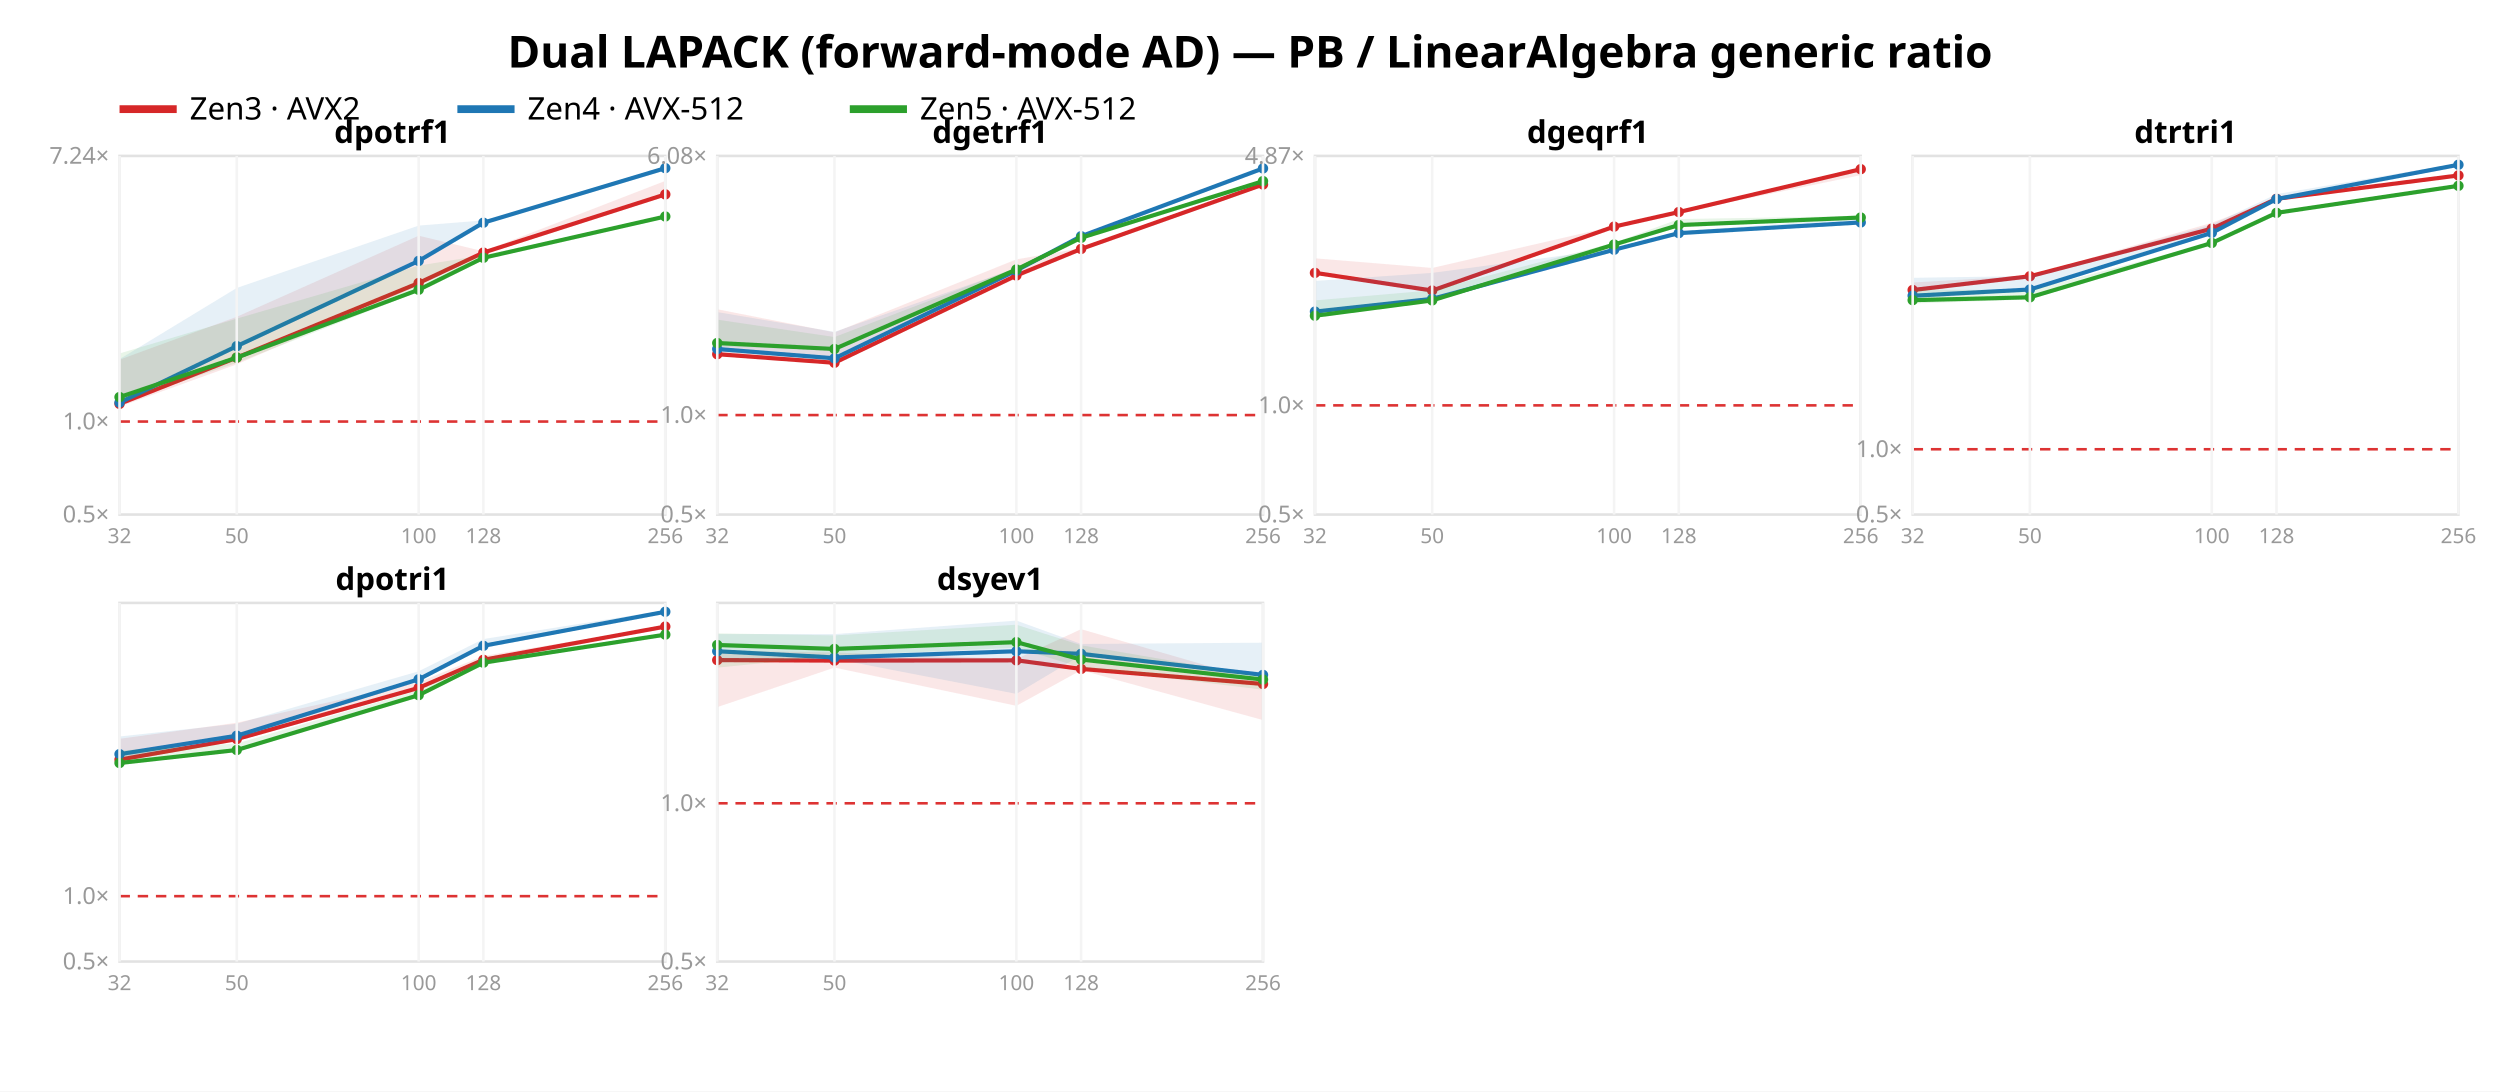
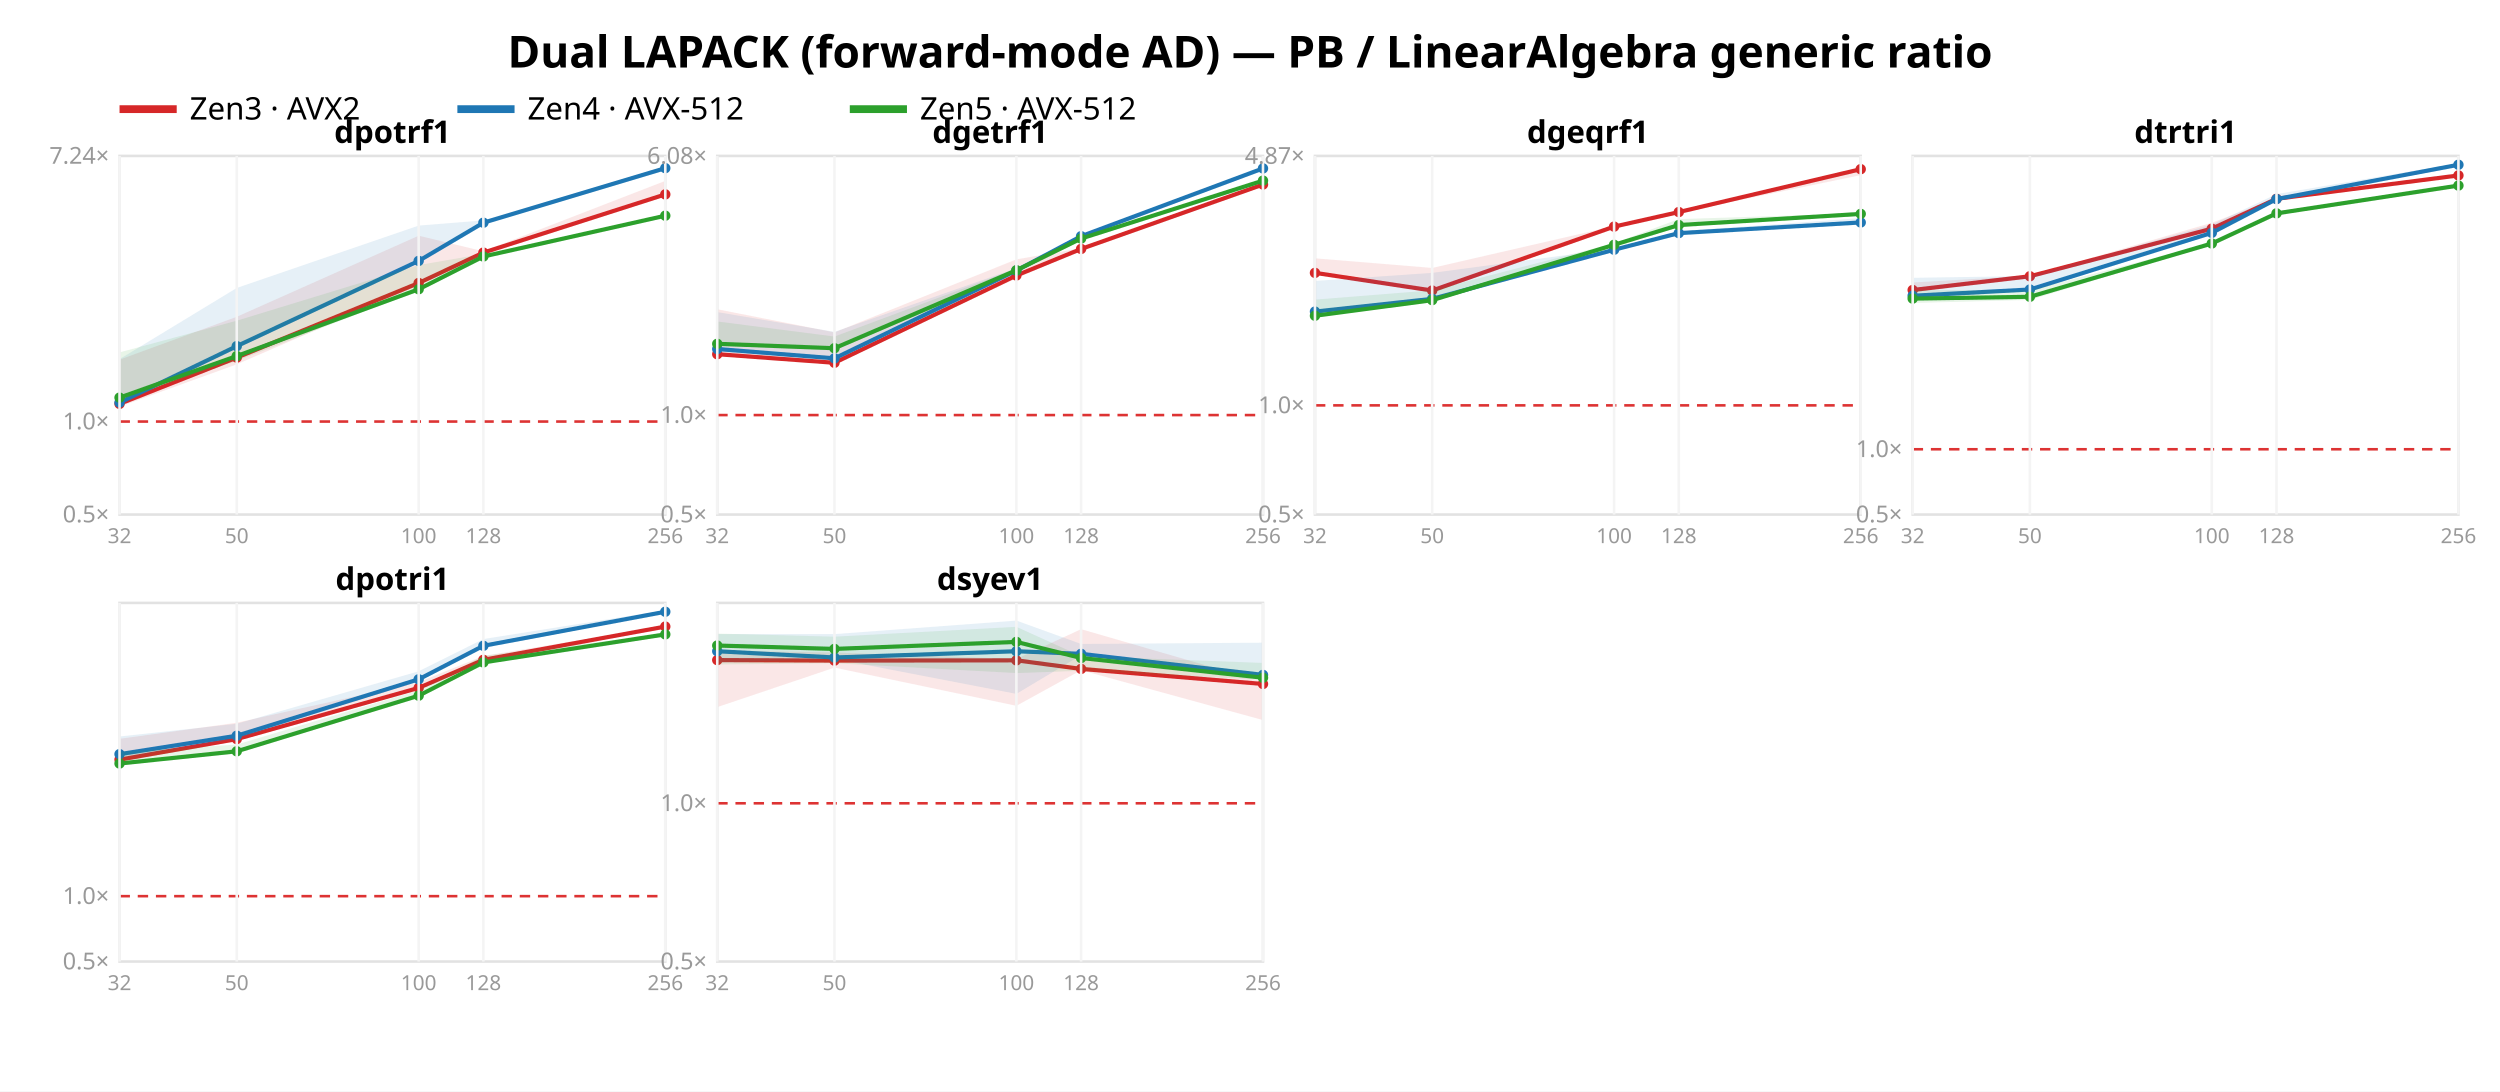
<svg xmlns="http://www.w3.org/2000/svg" width="962" height="420" font-family="sans-serif">
  <rect width="962" height="420" fill="white" />
  <text x="481.0" y="26" text-anchor="middle" font-size="17" font-weight="bold">Dual LAPACK (forward-mode AD) — PB / LinearAlgebra generic ratio</text>
  <line x1="46" y1="42" x2="68" y2="42" stroke="#d62728" stroke-width="3" />
  <text x="73" y="46" font-size="12">Zen3 · AVX2</text>
  <line x1="176" y1="42" x2="198" y2="42" stroke="#1f77b4" stroke-width="3" />
  <text x="203" y="46" font-size="12">Zen4 · AVX-512</text>
  <line x1="327" y1="42" x2="349" y2="42" stroke="#2ca02c" stroke-width="3" />
  <text x="354" y="46" font-size="12">Zen5 · AVX-512</text>
  <rect x="46" y="60" width="210" height="138" fill="none" stroke="#e2e2e2" />
  <line x1="46" y1="162.213" x2="256" y2="162.213" stroke="#d33" stroke-dasharray="4 3" />
  <text x="42" y="201.0" text-anchor="end" font-size="9" fill="#999">0.5×</text>
  <text x="42" y="165.213" text-anchor="end" font-size="9" fill="#999">1.0×</text>
  <text x="42" y="63.006" text-anchor="end" font-size="9" fill="#999">7.24×</text>
  <polygon points="46.0,138.4 91.1,121.9 161.1,90.7 186.0,96.7 256.0,69.6 256.0,75.4 186.0,97.7 161.1,109.8 91.1,140.2 46.0,156.5" fill="#d62728" opacity="0.11" />
  <polyline points="46.0,155.4 91.1,137.6 161.1,108.9 186.0,97.2 256.0,74.8" fill="none" stroke="#d62728" stroke-width="1.6" />
  <circle cx="46.0" cy="155.4" r="2" fill="#d62728" />
  <circle cx="91.1" cy="137.6" r="2" fill="#d62728" />
  <circle cx="161.1" cy="108.9" r="2" fill="#d62728" />
  <circle cx="186.0" cy="97.2" r="2" fill="#d62728" />
  <circle cx="256.0" cy="74.8" r="2" fill="#d62728" />
  <polygon points="46.0,138.2 91.1,110.8 161.1,86.8 186.0,84.8 256.0,64.0 256.0,65.6 186.0,86.2 161.1,101.1 91.1,133.9 46.0,155.9" fill="#1f77b4" opacity="0.11" />
  <polyline points="46.0,154.9 91.1,133.2 161.1,100.4 186.0,85.7 256.0,64.7" fill="none" stroke="#1f77b4" stroke-width="1.6" />
  <circle cx="46.0" cy="154.9" r="2" fill="#1f77b4" />
  <circle cx="91.1" cy="133.2" r="2" fill="#1f77b4" />
  <circle cx="161.1" cy="100.4" r="2" fill="#1f77b4" />
  <circle cx="186.0" cy="85.7" r="2" fill="#1f77b4" />
  <circle cx="256.0" cy="64.7" r="2" fill="#1f77b4" />
-   <polygon points="46.0,136.0 91.1,122.6 161.1,102.2 186.0,98.2 256.0,83.1 256.0,83.5 186.0,99.4 161.1,112.2 91.1,139.6 46.0,154.9" fill="#2ca02c" opacity="0.11" />
-   <polyline points="46.0,152.8 91.1,137.6 161.1,111.5 186.0,99.2 256.0,83.3" fill="none" stroke="#2ca02c" stroke-width="1.6" />
-   <circle cx="46.0" cy="152.8" r="2" fill="#2ca02c" />
-   <circle cx="91.1" cy="137.6" r="2" fill="#2ca02c" />
-   <circle cx="161.1" cy="111.5" r="2" fill="#2ca02c" />
-   <circle cx="186.0" cy="99.2" r="2" fill="#2ca02c" />
-   <circle cx="256.0" cy="83.3" r="2" fill="#2ca02c" />
+   <polygon points="46.0,135.6 91.1,123.4 161.1,102.0 186.0,97.7 256.0,82.8 256.0,83.3 186.0,99.1 161.1,111.7 91.1,138.9 46.0,154.0" fill="#2ca02c" opacity="0.11" />
+   <polyline points="46.0,153.0 91.1,137.0 161.1,111.3 186.0,98.7 256.0,83.0" fill="none" stroke="#2ca02c" stroke-width="1.6" />
+   <circle cx="46.0" cy="153.0" r="2" fill="#2ca02c" />
+   <circle cx="91.1" cy="137.0" r="2" fill="#2ca02c" />
+   <circle cx="161.1" cy="111.3" r="2" fill="#2ca02c" />
+   <circle cx="186.0" cy="98.7" r="2" fill="#2ca02c" />
+   <circle cx="256.0" cy="83.0" r="2" fill="#2ca02c" />
  <text x="151.0" y="55" text-anchor="middle" font-size="12" font-weight="bold">dpotrf1</text>
  <line x1="46.0" y1="60" x2="46.0" y2="198" stroke="#f4f4f4" />
  <text x="46.0" y="209" text-anchor="middle" font-size="8" fill="#999">32</text>
  <line x1="91.1" y1="60" x2="91.1" y2="198" stroke="#f4f4f4" />
  <text x="91.1" y="209" text-anchor="middle" font-size="8" fill="#999">50</text>
  <line x1="161.1" y1="60" x2="161.1" y2="198" stroke="#f4f4f4" />
  <text x="161.1" y="209" text-anchor="middle" font-size="8" fill="#999">100</text>
  <line x1="186.0" y1="60" x2="186.0" y2="198" stroke="#f4f4f4" />
  <text x="186.0" y="209" text-anchor="middle" font-size="8" fill="#999">128</text>
  <line x1="256.0" y1="60" x2="256.0" y2="198" stroke="#f4f4f4" />
  <text x="256.0" y="209" text-anchor="middle" font-size="8" fill="#999">256</text>
  <rect x="276" y="60" width="210" height="138" fill="none" stroke="#e2e2e2" />
  <line x1="276" y1="159.721" x2="486" y2="159.721" stroke="#d33" stroke-dasharray="4 3" />
  <text x="272" y="201.0" text-anchor="end" font-size="9" fill="#999">0.5×</text>
  <text x="272" y="162.721" text-anchor="end" font-size="9" fill="#999">1.0×</text>
  <text x="272" y="63.04" text-anchor="end" font-size="9" fill="#999">6.08×</text>
  <polygon points="276.0,119.0 321.1,127.9 391.1,99.8 416.0,95.5 486.0,70.6 486.0,71.2 416.0,96.3 391.1,107.1 321.1,139.9 276.0,136.7" fill="#d62728" opacity="0.11" />
  <polyline points="276.0,136.3 321.1,139.6 391.1,106.0 416.0,95.8 486.0,71.0" fill="none" stroke="#d62728" stroke-width="1.6" />
  <circle cx="276.0" cy="136.3" r="2" fill="#d62728" />
  <circle cx="321.1" cy="139.6" r="2" fill="#d62728" />
  <circle cx="391.1" cy="106.0" r="2" fill="#d62728" />
  <circle cx="416.0" cy="95.8" r="2" fill="#d62728" />
  <circle cx="486.0" cy="71.0" r="2" fill="#d62728" />
  <polygon points="276.0,120.1 321.1,127.7 391.1,103.2 416.0,90.4 486.0,64.3 486.0,65.0 416.0,91.1 391.1,104.2 321.1,138.3 276.0,135.4" fill="#1f77b4" opacity="0.11" />
  <polyline points="276.0,134.3 321.1,137.9 391.1,104.1 416.0,90.9 486.0,64.8" fill="none" stroke="#1f77b4" stroke-width="1.6" />
  <circle cx="276.0" cy="134.3" r="2" fill="#1f77b4" />
  <circle cx="321.1" cy="137.9" r="2" fill="#1f77b4" />
  <circle cx="391.1" cy="104.1" r="2" fill="#1f77b4" />
  <circle cx="416.0" cy="90.9" r="2" fill="#1f77b4" />
  <circle cx="486.0" cy="64.8" r="2" fill="#1f77b4" />
-   <polygon points="276.0,123.0 321.1,129.7 391.1,102.9 416.0,91.3 486.0,69.4 486.0,69.9 416.0,91.6 391.1,103.7 321.1,134.8 276.0,133.3" fill="#2ca02c" opacity="0.11" />
-   <polyline points="276.0,132.0 321.1,134.3 391.1,103.7 416.0,91.5 486.0,69.7" fill="none" stroke="#2ca02c" stroke-width="1.6" />
-   <circle cx="276.0" cy="132.0" r="2" fill="#2ca02c" />
-   <circle cx="321.1" cy="134.3" r="2" fill="#2ca02c" />
-   <circle cx="391.1" cy="103.7" r="2" fill="#2ca02c" />
-   <circle cx="416.0" cy="91.5" r="2" fill="#2ca02c" />
-   <circle cx="486.0" cy="69.7" r="2" fill="#2ca02c" />
+   <polygon points="276.0,123.7 321.1,129.5 391.1,103.4 416.0,91.5 486.0,69.3 486.0,69.6 416.0,91.8 391.1,104.1 321.1,134.6 276.0,133.0" fill="#2ca02c" opacity="0.11" />
+   <polyline points="276.0,132.3 321.1,134.0 391.1,104.0 416.0,91.8 486.0,69.5" fill="none" stroke="#2ca02c" stroke-width="1.6" />
+   <circle cx="276.0" cy="132.3" r="2" fill="#2ca02c" />
+   <circle cx="321.1" cy="134.0" r="2" fill="#2ca02c" />
+   <circle cx="391.1" cy="104.0" r="2" fill="#2ca02c" />
+   <circle cx="416.0" cy="91.8" r="2" fill="#2ca02c" />
+   <circle cx="486.0" cy="69.5" r="2" fill="#2ca02c" />
  <text x="381.0" y="55" text-anchor="middle" font-size="12" font-weight="bold">dgetrf1</text>
  <line x1="276.0" y1="60" x2="276.0" y2="198" stroke="#f4f4f4" />
  <text x="276.0" y="209" text-anchor="middle" font-size="8" fill="#999">32</text>
  <line x1="321.1" y1="60" x2="321.1" y2="198" stroke="#f4f4f4" />
  <text x="321.1" y="209" text-anchor="middle" font-size="8" fill="#999">50</text>
  <line x1="391.1" y1="60" x2="391.1" y2="198" stroke="#f4f4f4" />
  <text x="391.1" y="209" text-anchor="middle" font-size="8" fill="#999">100</text>
  <line x1="416.0" y1="60" x2="416.0" y2="198" stroke="#f4f4f4" />
  <text x="416.0" y="209" text-anchor="middle" font-size="8" fill="#999">128</text>
  <line x1="486.0" y1="60" x2="486.0" y2="198" stroke="#f4f4f4" />
  <text x="486.0" y="209" text-anchor="middle" font-size="8" fill="#999">256</text>
  <rect x="506" y="60" width="210" height="138" fill="none" stroke="#e2e2e2" />
  <line x1="506" y1="155.988" x2="716" y2="155.988" stroke="#d33" stroke-dasharray="4 3" />
  <text x="502" y="201.0" text-anchor="end" font-size="9" fill="#999">0.5×</text>
  <text x="502" y="158.988" text-anchor="end" font-size="9" fill="#999">1.0×</text>
  <text x="502" y="63.035" text-anchor="end" font-size="9" fill="#999">4.87×</text>
  <polygon points="506.0,99.4 551.1,103.1 621.1,87.0 646.0,81.3 716.0,64.7 716.0,67.4 646.0,81.8 621.1,87.4 551.1,112.1 506.0,105.2" fill="#d62728" opacity="0.11" />
  <polyline points="506.0,105.0 551.1,111.8 621.1,87.2 646.0,81.6 716.0,65.1" fill="none" stroke="#d62728" stroke-width="1.6" />
  <circle cx="506.0" cy="105.0" r="2" fill="#d62728" />
  <circle cx="551.1" cy="111.8" r="2" fill="#d62728" />
  <circle cx="621.1" cy="87.2" r="2" fill="#d62728" />
  <circle cx="646.0" cy="81.6" r="2" fill="#d62728" />
  <circle cx="716.0" cy="65.1" r="2" fill="#d62728" />
  <polygon points="506.0,108.1 551.1,105.0 621.1,95.7 646.0,89.0 716.0,83.9 716.0,85.7 646.0,89.8 621.1,96.4 551.1,115.4 506.0,120.3" fill="#1f77b4" opacity="0.11" />
  <polyline points="506.0,119.9 551.1,115.0 621.1,96.1 646.0,89.7 716.0,85.6" fill="none" stroke="#1f77b4" stroke-width="1.6" />
  <circle cx="506.0" cy="119.9" r="2" fill="#1f77b4" />
  <circle cx="551.1" cy="115.0" r="2" fill="#1f77b4" />
  <circle cx="621.1" cy="96.1" r="2" fill="#1f77b4" />
  <circle cx="646.0" cy="89.7" r="2" fill="#1f77b4" />
  <circle cx="716.0" cy="85.6" r="2" fill="#1f77b4" />
-   <polygon points="506.0,115.6 551.1,111.7 621.1,93.4 646.0,84.3 716.0,83.1 716.0,83.9 646.0,86.7 621.1,94.3 551.1,116.0 506.0,122.2" fill="#2ca02c" opacity="0.11" />
-   <polyline points="506.0,121.5 551.1,115.6 621.1,94.1 646.0,86.6 716.0,83.7" fill="none" stroke="#2ca02c" stroke-width="1.6" />
+   <polygon points="506.0,115.3 551.1,111.7 621.1,93.6 646.0,84.3 716.0,82.1 716.0,82.4 646.0,86.7 621.1,94.4 551.1,116.2 506.0,122.0" fill="#2ca02c" opacity="0.11" />
+   <polyline points="506.0,121.5 551.1,115.5 621.1,94.2 646.0,86.6 716.0,82.3" fill="none" stroke="#2ca02c" stroke-width="1.6" />
  <circle cx="506.0" cy="121.5" r="2" fill="#2ca02c" />
-   <circle cx="551.1" cy="115.6" r="2" fill="#2ca02c" />
-   <circle cx="621.1" cy="94.1" r="2" fill="#2ca02c" />
+   <circle cx="551.1" cy="115.5" r="2" fill="#2ca02c" />
+   <circle cx="621.1" cy="94.2" r="2" fill="#2ca02c" />
  <circle cx="646.0" cy="86.6" r="2" fill="#2ca02c" />
-   <circle cx="716.0" cy="83.7" r="2" fill="#2ca02c" />
+   <circle cx="716.0" cy="82.3" r="2" fill="#2ca02c" />
  <text x="611.0" y="55" text-anchor="middle" font-size="12" font-weight="bold">dgeqrf1</text>
  <line x1="506.0" y1="60" x2="506.0" y2="198" stroke="#f4f4f4" />
  <text x="506.0" y="209" text-anchor="middle" font-size="8" fill="#999">32</text>
  <line x1="551.1" y1="60" x2="551.1" y2="198" stroke="#f4f4f4" />
  <text x="551.1" y="209" text-anchor="middle" font-size="8" fill="#999">50</text>
  <line x1="621.1" y1="60" x2="621.1" y2="198" stroke="#f4f4f4" />
  <text x="621.1" y="209" text-anchor="middle" font-size="8" fill="#999">100</text>
  <line x1="646.0" y1="60" x2="646.0" y2="198" stroke="#f4f4f4" />
  <text x="646.0" y="209" text-anchor="middle" font-size="8" fill="#999">128</text>
  <line x1="716.0" y1="60" x2="716.0" y2="198" stroke="#f4f4f4" />
  <text x="716.0" y="209" text-anchor="middle" font-size="8" fill="#999">256</text>
  <rect x="736" y="60" width="210" height="138" fill="none" stroke="#e2e2e2" />
  <line x1="736" y1="172.874" x2="946" y2="172.874" stroke="#d33" stroke-dasharray="4 3" />
  <text x="732" y="201.0" text-anchor="end" font-size="9" fill="#999">0.5×</text>
  <text x="732" y="175.874" text-anchor="end" font-size="9" fill="#999">1.0×</text>
  <polygon points="736.0,108.7 781.1,106.1 851.1,85.7 876.0,76.3 946.0,67.2 946.0,67.9 876.0,76.7 851.1,88.2 781.1,106.5 736.0,112.1" fill="#d62728" opacity="0.11" />
  <polyline points="736.0,111.6 781.1,106.3 851.1,88.0 876.0,76.5 946.0,67.5" fill="none" stroke="#d62728" stroke-width="1.6" />
  <circle cx="736.0" cy="111.6" r="2" fill="#d62728" />
  <circle cx="781.1" cy="106.3" r="2" fill="#d62728" />
  <circle cx="851.1" cy="88.0" r="2" fill="#d62728" />
  <circle cx="876.0" cy="76.5" r="2" fill="#d62728" />
  <circle cx="946.0" cy="67.5" r="2" fill="#d62728" />
  <polygon points="736.0,106.9 781.1,106.2 851.1,86.4 876.0,74.7 946.0,62.8 946.0,63.9 876.0,76.8 851.1,89.9 781.1,111.8 736.0,115.0" fill="#1f77b4" opacity="0.11" />
  <polyline points="736.0,113.8 781.1,111.4 851.1,89.6 876.0,76.6 946.0,63.4" fill="none" stroke="#1f77b4" stroke-width="1.6" />
  <circle cx="736.0" cy="113.8" r="2" fill="#1f77b4" />
  <circle cx="781.1" cy="111.4" r="2" fill="#1f77b4" />
  <circle cx="851.1" cy="89.6" r="2" fill="#1f77b4" />
  <circle cx="876.0" cy="76.6" r="2" fill="#1f77b4" />
  <circle cx="946.0" cy="63.4" r="2" fill="#1f77b4" />
-   <polygon points="736.0,111.4 781.1,111.7 851.1,93.3 876.0,81.6 946.0,71.0 946.0,71.7 876.0,82.1 851.1,93.8 781.1,115.2 736.0,116.8" fill="#2ca02c" opacity="0.11" />
-   <polyline points="736.0,115.5 781.1,114.4 851.1,93.5 876.0,81.9 946.0,71.5" fill="none" stroke="#2ca02c" stroke-width="1.6" />
-   <circle cx="736.0" cy="115.5" r="2" fill="#2ca02c" />
-   <circle cx="781.1" cy="114.4" r="2" fill="#2ca02c" />
-   <circle cx="851.1" cy="93.5" r="2" fill="#2ca02c" />
-   <circle cx="876.0" cy="81.9" r="2" fill="#2ca02c" />
-   <circle cx="946.0" cy="71.5" r="2" fill="#2ca02c" />
+   <polygon points="736.0,111.6 781.1,111.7 851.1,93.5 876.0,81.9 946.0,71.2 946.0,71.5 876.0,82.3 851.1,94.1 781.1,115.4 736.0,116.6" fill="#2ca02c" opacity="0.11" />
+   <polyline points="736.0,114.9 781.1,114.2 851.1,93.7 876.0,82.1 946.0,71.4" fill="none" stroke="#2ca02c" stroke-width="1.6" />
+   <circle cx="736.0" cy="114.9" r="2" fill="#2ca02c" />
+   <circle cx="781.1" cy="114.2" r="2" fill="#2ca02c" />
+   <circle cx="851.1" cy="93.7" r="2" fill="#2ca02c" />
+   <circle cx="876.0" cy="82.1" r="2" fill="#2ca02c" />
+   <circle cx="946.0" cy="71.4" r="2" fill="#2ca02c" />
  <text x="841.0" y="55" text-anchor="middle" font-size="12" font-weight="bold">dtrtri1</text>
  <line x1="736.0" y1="60" x2="736.0" y2="198" stroke="#f4f4f4" />
  <text x="736.0" y="209" text-anchor="middle" font-size="8" fill="#999">32</text>
  <line x1="781.1" y1="60" x2="781.1" y2="198" stroke="#f4f4f4" />
  <text x="781.1" y="209" text-anchor="middle" font-size="8" fill="#999">50</text>
  <line x1="851.1" y1="60" x2="851.1" y2="198" stroke="#f4f4f4" />
  <text x="851.1" y="209" text-anchor="middle" font-size="8" fill="#999">100</text>
  <line x1="876.0" y1="60" x2="876.0" y2="198" stroke="#f4f4f4" />
  <text x="876.0" y="209" text-anchor="middle" font-size="8" fill="#999">128</text>
  <line x1="946.0" y1="60" x2="946.0" y2="198" stroke="#f4f4f4" />
  <text x="946.0" y="209" text-anchor="middle" font-size="8" fill="#999">256</text>
  <rect x="46" y="232" width="210" height="138" fill="none" stroke="#e2e2e2" />
  <line x1="46" y1="344.844" x2="256" y2="344.844" stroke="#d33" stroke-dasharray="4 3" />
  <text x="42" y="373.0" text-anchor="end" font-size="9" fill="#999">0.5×</text>
  <text x="42" y="347.844" text-anchor="end" font-size="9" fill="#999">1.0×</text>
  <polygon points="46.0,284.3 91.1,278.1 161.1,262.5 186.0,252.4 256.0,240.9 256.0,241.2 186.0,254.0 161.1,264.9 91.1,285.1 46.0,293.1" fill="#d62728" opacity="0.11" />
  <polyline points="46.0,292.3 91.1,284.4 161.1,264.7 186.0,253.9 256.0,241.1" fill="none" stroke="#d62728" stroke-width="1.6" />
  <circle cx="46.0" cy="292.3" r="2" fill="#d62728" />
  <circle cx="91.1" cy="284.4" r="2" fill="#d62728" />
  <circle cx="161.1" cy="264.7" r="2" fill="#d62728" />
  <circle cx="186.0" cy="253.9" r="2" fill="#d62728" />
  <circle cx="256.0" cy="241.1" r="2" fill="#d62728" />
  <polygon points="46.0,283.4 91.1,278.5 161.1,258.3 186.0,245.9 256.0,234.8 256.0,235.8 186.0,248.6 161.1,261.6 91.1,284.5 46.0,291.6" fill="#1f77b4" opacity="0.11" />
  <polyline points="46.0,290.2 91.1,283.1 161.1,261.4 186.0,248.5 256.0,235.4" fill="none" stroke="#1f77b4" stroke-width="1.6" />
  <circle cx="46.0" cy="290.2" r="2" fill="#1f77b4" />
  <circle cx="91.1" cy="283.1" r="2" fill="#1f77b4" />
  <circle cx="161.1" cy="261.4" r="2" fill="#1f77b4" />
  <circle cx="186.0" cy="248.5" r="2" fill="#1f77b4" />
  <circle cx="256.0" cy="235.4" r="2" fill="#1f77b4" />
-   <polygon points="46.0,288.8 91.1,286.1 161.1,265.6 186.0,252.9 256.0,244.1 256.0,244.5 186.0,255.1 161.1,267.7 91.1,289.3 46.0,294.0" fill="#2ca02c" opacity="0.11" />
-   <polyline points="46.0,293.6 91.1,288.6 161.1,267.5 186.0,255.0 256.0,244.2" fill="none" stroke="#2ca02c" stroke-width="1.6" />
-   <circle cx="46.0" cy="293.6" r="2" fill="#2ca02c" />
-   <circle cx="91.1" cy="288.6" r="2" fill="#2ca02c" />
-   <circle cx="161.1" cy="267.5" r="2" fill="#2ca02c" />
-   <circle cx="186.0" cy="255.0" r="2" fill="#2ca02c" />
-   <circle cx="256.0" cy="244.2" r="2" fill="#2ca02c" />
+   <polygon points="46.0,289.3 91.1,286.5 161.1,265.6 186.0,252.3 256.0,244.0 256.0,244.6 186.0,255.0 161.1,267.9 91.1,289.3 46.0,294.2" fill="#2ca02c" opacity="0.11" />
+   <polyline points="46.0,293.8 91.1,289.1 161.1,267.7 186.0,254.9 256.0,244.1" fill="none" stroke="#2ca02c" stroke-width="1.6" />
+   <circle cx="46.0" cy="293.8" r="2" fill="#2ca02c" />
+   <circle cx="91.1" cy="289.1" r="2" fill="#2ca02c" />
+   <circle cx="161.1" cy="267.7" r="2" fill="#2ca02c" />
+   <circle cx="186.0" cy="254.9" r="2" fill="#2ca02c" />
+   <circle cx="256.0" cy="244.1" r="2" fill="#2ca02c" />
  <text x="151.0" y="227" text-anchor="middle" font-size="12" font-weight="bold">dpotri1</text>
  <line x1="46.0" y1="232" x2="46.0" y2="370" stroke="#f4f4f4" />
  <text x="46.0" y="381" text-anchor="middle" font-size="8" fill="#999">32</text>
  <line x1="91.1" y1="232" x2="91.1" y2="370" stroke="#f4f4f4" />
  <text x="91.1" y="381" text-anchor="middle" font-size="8" fill="#999">50</text>
  <line x1="161.1" y1="232" x2="161.1" y2="370" stroke="#f4f4f4" />
  <text x="161.1" y="381" text-anchor="middle" font-size="8" fill="#999">100</text>
  <line x1="186.0" y1="232" x2="186.0" y2="370" stroke="#f4f4f4" />
  <text x="186.0" y="381" text-anchor="middle" font-size="8" fill="#999">128</text>
  <line x1="256.0" y1="232" x2="256.0" y2="370" stroke="#f4f4f4" />
  <text x="256.0" y="381" text-anchor="middle" font-size="8" fill="#999">256</text>
  <rect x="276" y="232" width="210" height="138" fill="none" stroke="#e2e2e2" />
  <line x1="276" y1="309.107" x2="486" y2="309.107" stroke="#d33" stroke-dasharray="4 3" />
  <text x="272" y="373.0" text-anchor="end" font-size="9" fill="#999">0.5×</text>
  <text x="272" y="312.107" text-anchor="end" font-size="9" fill="#999">1.0×</text>
  <polygon points="276.0,250.3 321.1,251.1 391.1,253.6 416.0,242.1 486.0,262.4 486.0,277.1 416.0,257.9 391.1,271.6 321.1,256.9 276.0,272.1" fill="#d62728" opacity="0.11" />
  <polyline points="276.0,254.0 321.1,254.2 391.1,254.1 416.0,257.4 486.0,263.2" fill="none" stroke="#d62728" stroke-width="1.6" />
  <circle cx="276.0" cy="254.0" r="2" fill="#d62728" />
  <circle cx="321.1" cy="254.2" r="2" fill="#d62728" />
  <circle cx="391.1" cy="254.1" r="2" fill="#d62728" />
  <circle cx="416.0" cy="257.4" r="2" fill="#d62728" />
  <circle cx="486.0" cy="263.2" r="2" fill="#d62728" />
  <polygon points="276.0,244.0 321.1,244.0 391.1,238.8 416.0,247.8 486.0,247.3 486.0,260.4 416.0,252.1 391.1,267.0 321.1,253.5 276.0,255.0" fill="#1f77b4" opacity="0.11" />
  <polyline points="276.0,250.6 321.1,253.0 391.1,250.6 416.0,251.6 486.0,259.7" fill="none" stroke="#1f77b4" stroke-width="1.6" />
  <circle cx="276.0" cy="250.6" r="2" fill="#1f77b4" />
  <circle cx="321.1" cy="253.0" r="2" fill="#1f77b4" />
  <circle cx="391.1" cy="250.6" r="2" fill="#1f77b4" />
  <circle cx="416.0" cy="251.6" r="2" fill="#1f77b4" />
  <circle cx="486.0" cy="259.7" r="2" fill="#1f77b4" />
-   <polygon points="276.0,243.7 321.1,244.5 391.1,240.4 416.0,248.3 486.0,260.3 486.0,265.4 416.0,256.9 391.1,249.2 321.1,252.4 276.0,256.9" fill="#2ca02c" opacity="0.11" />
-   <polyline points="276.0,248.2 321.1,249.7 391.1,247.1 416.0,253.8 486.0,261.5" fill="none" stroke="#2ca02c" stroke-width="1.6" />
-   <circle cx="276.0" cy="248.2" r="2" fill="#2ca02c" />
+   <polygon points="276.0,243.8 321.1,245.0 391.1,241.2 416.0,252.5 486.0,255.1 486.0,261.6 416.0,258.1 391.1,259.0 321.1,255.2 276.0,255.7" fill="#2ca02c" opacity="0.11" />
+   <polyline points="276.0,248.4 321.1,249.7 391.1,247.0 416.0,253.2 486.0,260.8" fill="none" stroke="#2ca02c" stroke-width="1.6" />
+   <circle cx="276.0" cy="248.4" r="2" fill="#2ca02c" />
  <circle cx="321.1" cy="249.7" r="2" fill="#2ca02c" />
-   <circle cx="391.1" cy="247.1" r="2" fill="#2ca02c" />
-   <circle cx="416.0" cy="253.8" r="2" fill="#2ca02c" />
-   <circle cx="486.0" cy="261.5" r="2" fill="#2ca02c" />
+   <circle cx="391.1" cy="247.0" r="2" fill="#2ca02c" />
+   <circle cx="416.0" cy="253.2" r="2" fill="#2ca02c" />
+   <circle cx="486.0" cy="260.8" r="2" fill="#2ca02c" />
  <text x="381.0" y="227" text-anchor="middle" font-size="12" font-weight="bold">dsyev1</text>
  <line x1="276.0" y1="232" x2="276.0" y2="370" stroke="#f4f4f4" />
  <text x="276.0" y="381" text-anchor="middle" font-size="8" fill="#999">32</text>
  <line x1="321.1" y1="232" x2="321.1" y2="370" stroke="#f4f4f4" />
  <text x="321.1" y="381" text-anchor="middle" font-size="8" fill="#999">50</text>
  <line x1="391.1" y1="232" x2="391.1" y2="370" stroke="#f4f4f4" />
  <text x="391.1" y="381" text-anchor="middle" font-size="8" fill="#999">100</text>
  <line x1="416.0" y1="232" x2="416.0" y2="370" stroke="#f4f4f4" />
  <text x="416.0" y="381" text-anchor="middle" font-size="8" fill="#999">128</text>
  <line x1="486.0" y1="232" x2="486.0" y2="370" stroke="#f4f4f4" />
  <text x="486.0" y="381" text-anchor="middle" font-size="8" fill="#999">256</text>
</svg>
